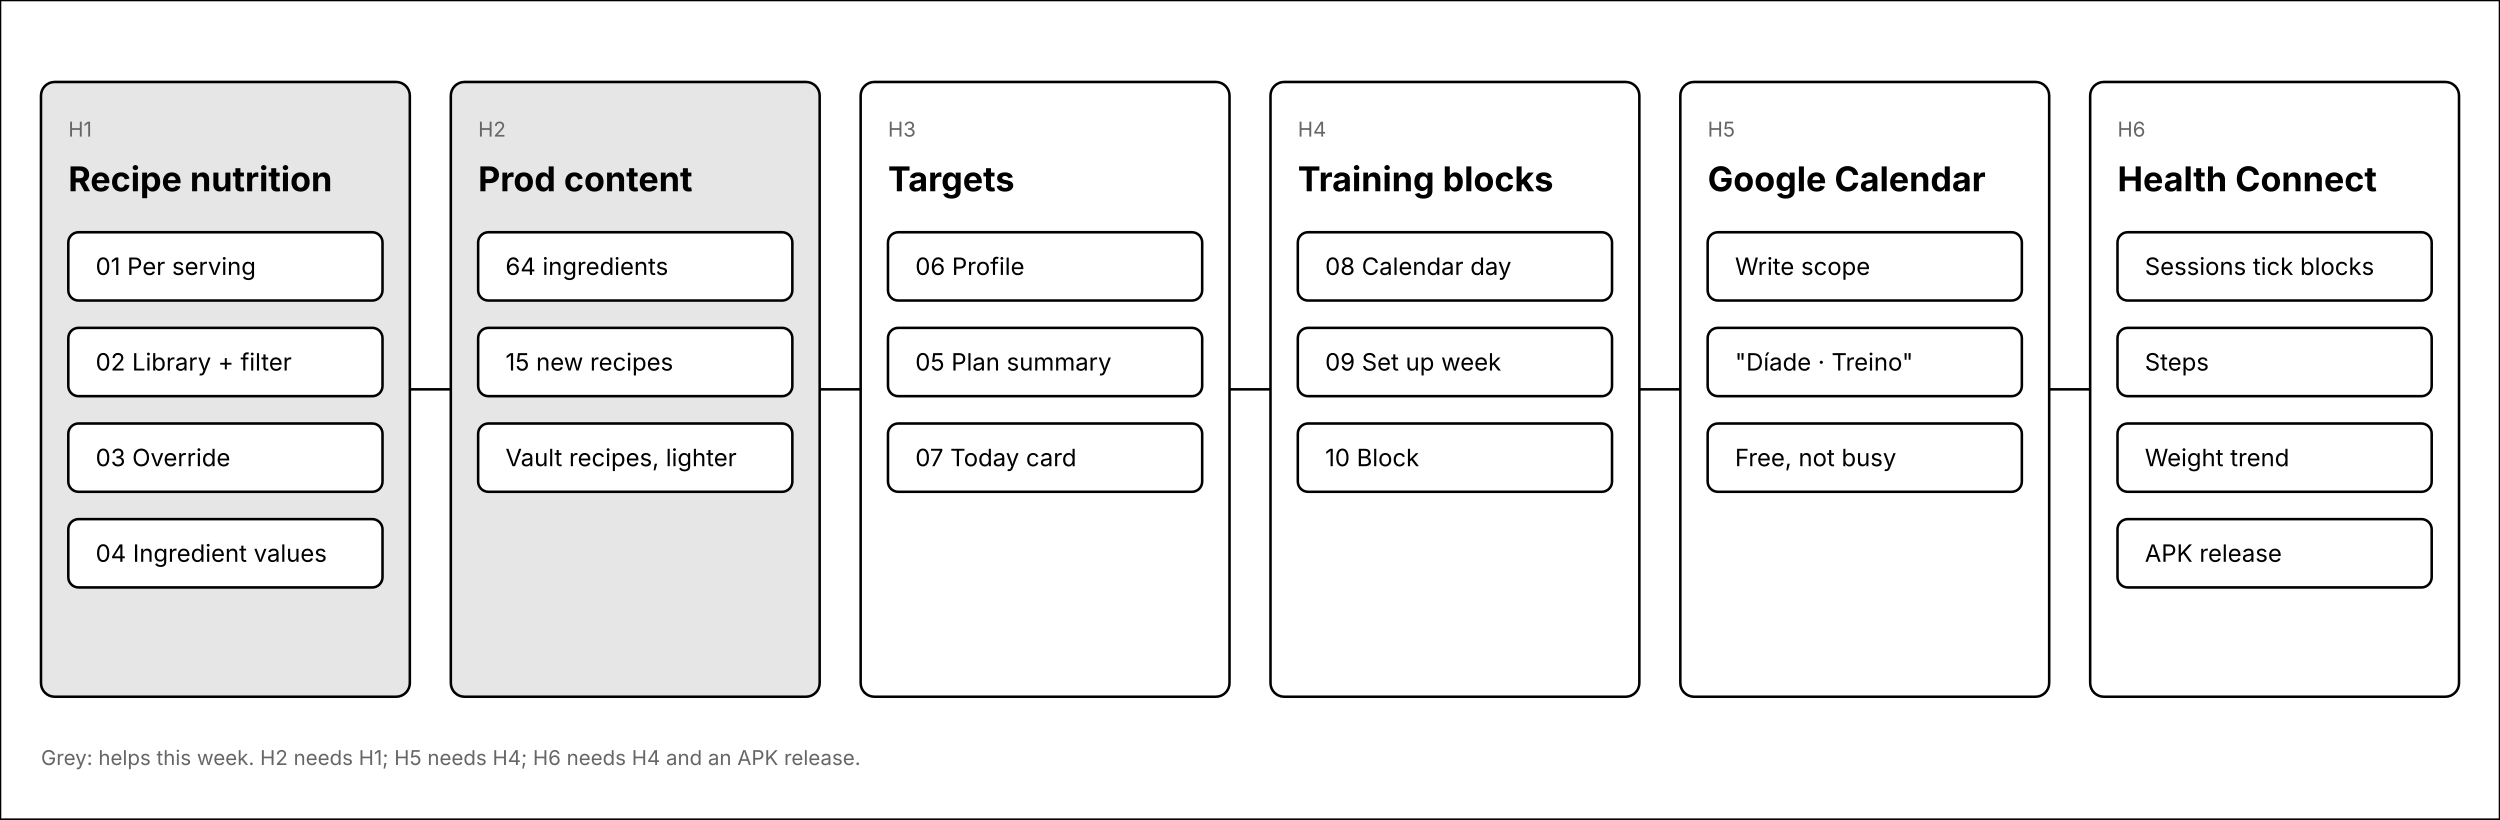
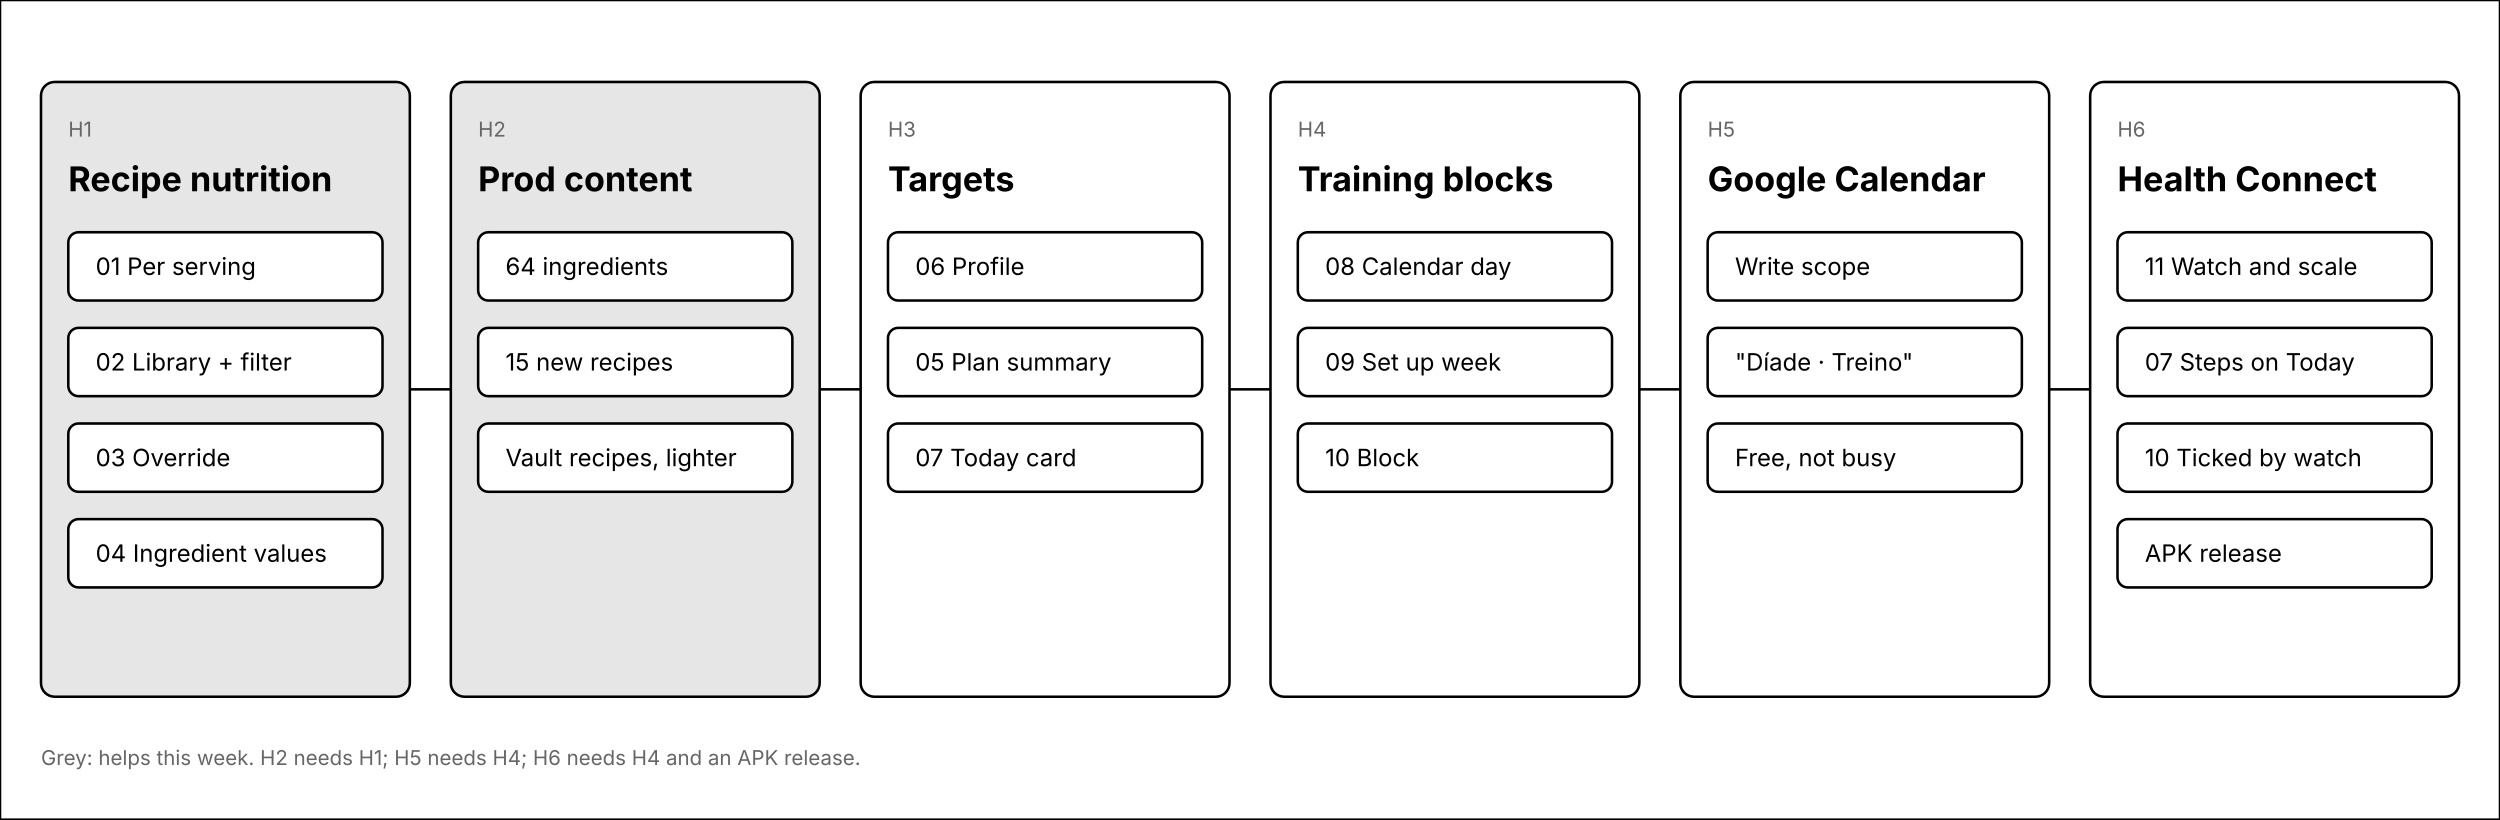
<svg xmlns="http://www.w3.org/2000/svg" width="1464" height="480" viewBox="0 0 1464 480" font-family="-apple-system, system-ui, sans-serif" fill="#fff" stroke="#000" stroke-width="1.5">
  <rect x="0" y="0" width="1464" height="480" fill="#fff" />
  <rect x="24" y="48" width="216" height="360" rx="8" fill="#e6e6e6" />
  <text x="40" y="80" font-size="12" text-anchor="start" stroke="none" fill="#666">H1</text>
  <text x="40" y="112" font-size="20" text-anchor="start" stroke="none" fill="#000" font-weight="700">Recipe nutrition</text>
  <rect x="40" y="136" width="184" height="40" rx="6" fill="#fff" />
  <text x="56" y="161" font-size="14" text-anchor="start" stroke="none" fill="#000">01 Per serving</text>
  <rect x="40" y="192" width="184" height="40" rx="6" fill="#fff" />
  <text x="56" y="217" font-size="14" text-anchor="start" stroke="none" fill="#000">02 Library + filter</text>
  <rect x="40" y="248" width="184" height="40" rx="6" fill="#fff" />
  <text x="56" y="273" font-size="14" text-anchor="start" stroke="none" fill="#000">03 Override</text>
  <rect x="40" y="304" width="184" height="40" rx="6" fill="#fff" />
  <text x="56" y="329" font-size="14" text-anchor="start" stroke="none" fill="#000">04 Ingredient values</text>
  <line x1="240" y1="228" x2="264" y2="228" stroke="#000" />
  <rect x="264" y="48" width="216" height="360" rx="8" fill="#e6e6e6" />
  <text x="280" y="80" font-size="12" text-anchor="start" stroke="none" fill="#666">H2</text>
  <text x="280" y="112" font-size="20" text-anchor="start" stroke="none" fill="#000" font-weight="700">Prod content</text>
  <rect x="280" y="136" width="184" height="40" rx="6" fill="#fff" />
  <text x="296" y="161" font-size="14" text-anchor="start" stroke="none" fill="#000">64 ingredients</text>
  <rect x="280" y="192" width="184" height="40" rx="6" fill="#fff" />
  <text x="296" y="217" font-size="14" text-anchor="start" stroke="none" fill="#000">15 new recipes</text>
  <rect x="280" y="248" width="184" height="40" rx="6" fill="#fff" />
  <text x="296" y="273" font-size="14" text-anchor="start" stroke="none" fill="#000">Vault recipes, lighter</text>
  <line x1="480" y1="228" x2="504" y2="228" stroke="#000" />
  <rect x="504" y="48" width="216" height="360" rx="8" fill="#fff" />
  <text x="520" y="80" font-size="12" text-anchor="start" stroke="none" fill="#666">H3</text>
  <text x="520" y="112" font-size="20" text-anchor="start" stroke="none" fill="#000" font-weight="700">Targets</text>
  <rect x="520" y="136" width="184" height="40" rx="6" fill="#fff" />
  <text x="536" y="161" font-size="14" text-anchor="start" stroke="none" fill="#000">06 Profile</text>
  <rect x="520" y="192" width="184" height="40" rx="6" fill="#fff" />
  <text x="536" y="217" font-size="14" text-anchor="start" stroke="none" fill="#000">05 Plan summary</text>
  <rect x="520" y="248" width="184" height="40" rx="6" fill="#fff" />
  <text x="536" y="273" font-size="14" text-anchor="start" stroke="none" fill="#000">07 Today card</text>
  <line x1="720" y1="228" x2="744" y2="228" stroke="#000" />
  <rect x="744" y="48" width="216" height="360" rx="8" fill="#fff" />
  <text x="760" y="80" font-size="12" text-anchor="start" stroke="none" fill="#666">H4</text>
  <text x="760" y="112" font-size="20" text-anchor="start" stroke="none" fill="#000" font-weight="700">Training blocks</text>
  <rect x="760" y="136" width="184" height="40" rx="6" fill="#fff" />
  <text x="776" y="161" font-size="14" text-anchor="start" stroke="none" fill="#000">08 Calendar day</text>
  <rect x="760" y="192" width="184" height="40" rx="6" fill="#fff" />
  <text x="776" y="217" font-size="14" text-anchor="start" stroke="none" fill="#000">09 Set up week</text>
  <rect x="760" y="248" width="184" height="40" rx="6" fill="#fff" />
  <text x="776" y="273" font-size="14" text-anchor="start" stroke="none" fill="#000">10 Block</text>
  <line x1="960" y1="228" x2="984" y2="228" stroke="#000" />
  <rect x="984" y="48" width="216" height="360" rx="8" fill="#fff" />
  <text x="1000" y="80" font-size="12" text-anchor="start" stroke="none" fill="#666">H5</text>
  <text x="1000" y="112" font-size="20" text-anchor="start" stroke="none" fill="#000" font-weight="700">Google Calendar</text>
  <rect x="1000" y="136" width="184" height="40" rx="6" fill="#fff" />
  <text x="1016" y="161" font-size="14" text-anchor="start" stroke="none" fill="#000">Write scope</text>
  <rect x="1000" y="192" width="184" height="40" rx="6" fill="#fff" />
  <text x="1016" y="217" font-size="14" text-anchor="start" stroke="none" fill="#000">"Díade · Treino"</text>
  <rect x="1000" y="248" width="184" height="40" rx="6" fill="#fff" />
  <text x="1016" y="273" font-size="14" text-anchor="start" stroke="none" fill="#000">Free, not busy</text>
  <line x1="1200" y1="228" x2="1224" y2="228" stroke="#000" />
  <rect x="1224" y="48" width="216" height="360" rx="8" fill="#fff" />
  <text x="1240" y="80" font-size="12" text-anchor="start" stroke="none" fill="#666">H6</text>
  <text x="1240" y="112" font-size="20" text-anchor="start" stroke="none" fill="#000" font-weight="700">Health Connect</text>
  <rect x="1240" y="136" width="184" height="40" rx="6" fill="#fff" />
-   <text x="1256" y="161" font-size="14" text-anchor="start" stroke="none" fill="#000">Sessions tick blocks</text>
+   <text x="1256" y="161" font-size="14" text-anchor="start" stroke="none" fill="#000">11 Watch and scale</text>
  <rect x="1240" y="192" width="184" height="40" rx="6" fill="#fff" />
-   <text x="1256" y="217" font-size="14" text-anchor="start" stroke="none" fill="#000">Steps</text>
+   <text x="1256" y="217" font-size="14" text-anchor="start" stroke="none" fill="#000">07 Steps on Today</text>
  <rect x="1240" y="248" width="184" height="40" rx="6" fill="#fff" />
-   <text x="1256" y="273" font-size="14" text-anchor="start" stroke="none" fill="#000">Weight trend</text>
+   <text x="1256" y="273" font-size="14" text-anchor="start" stroke="none" fill="#000">10 Ticked by watch</text>
  <rect x="1240" y="304" width="184" height="40" rx="6" fill="#fff" />
  <text x="1256" y="329" font-size="14" text-anchor="start" stroke="none" fill="#000">APK release</text>
  <text x="24" y="448" font-size="12" text-anchor="start" stroke="none" fill="#666">Grey: helps this week. H2 needs H1; H5 needs H4; H6 needs H4 and an APK release.</text>
</svg>
